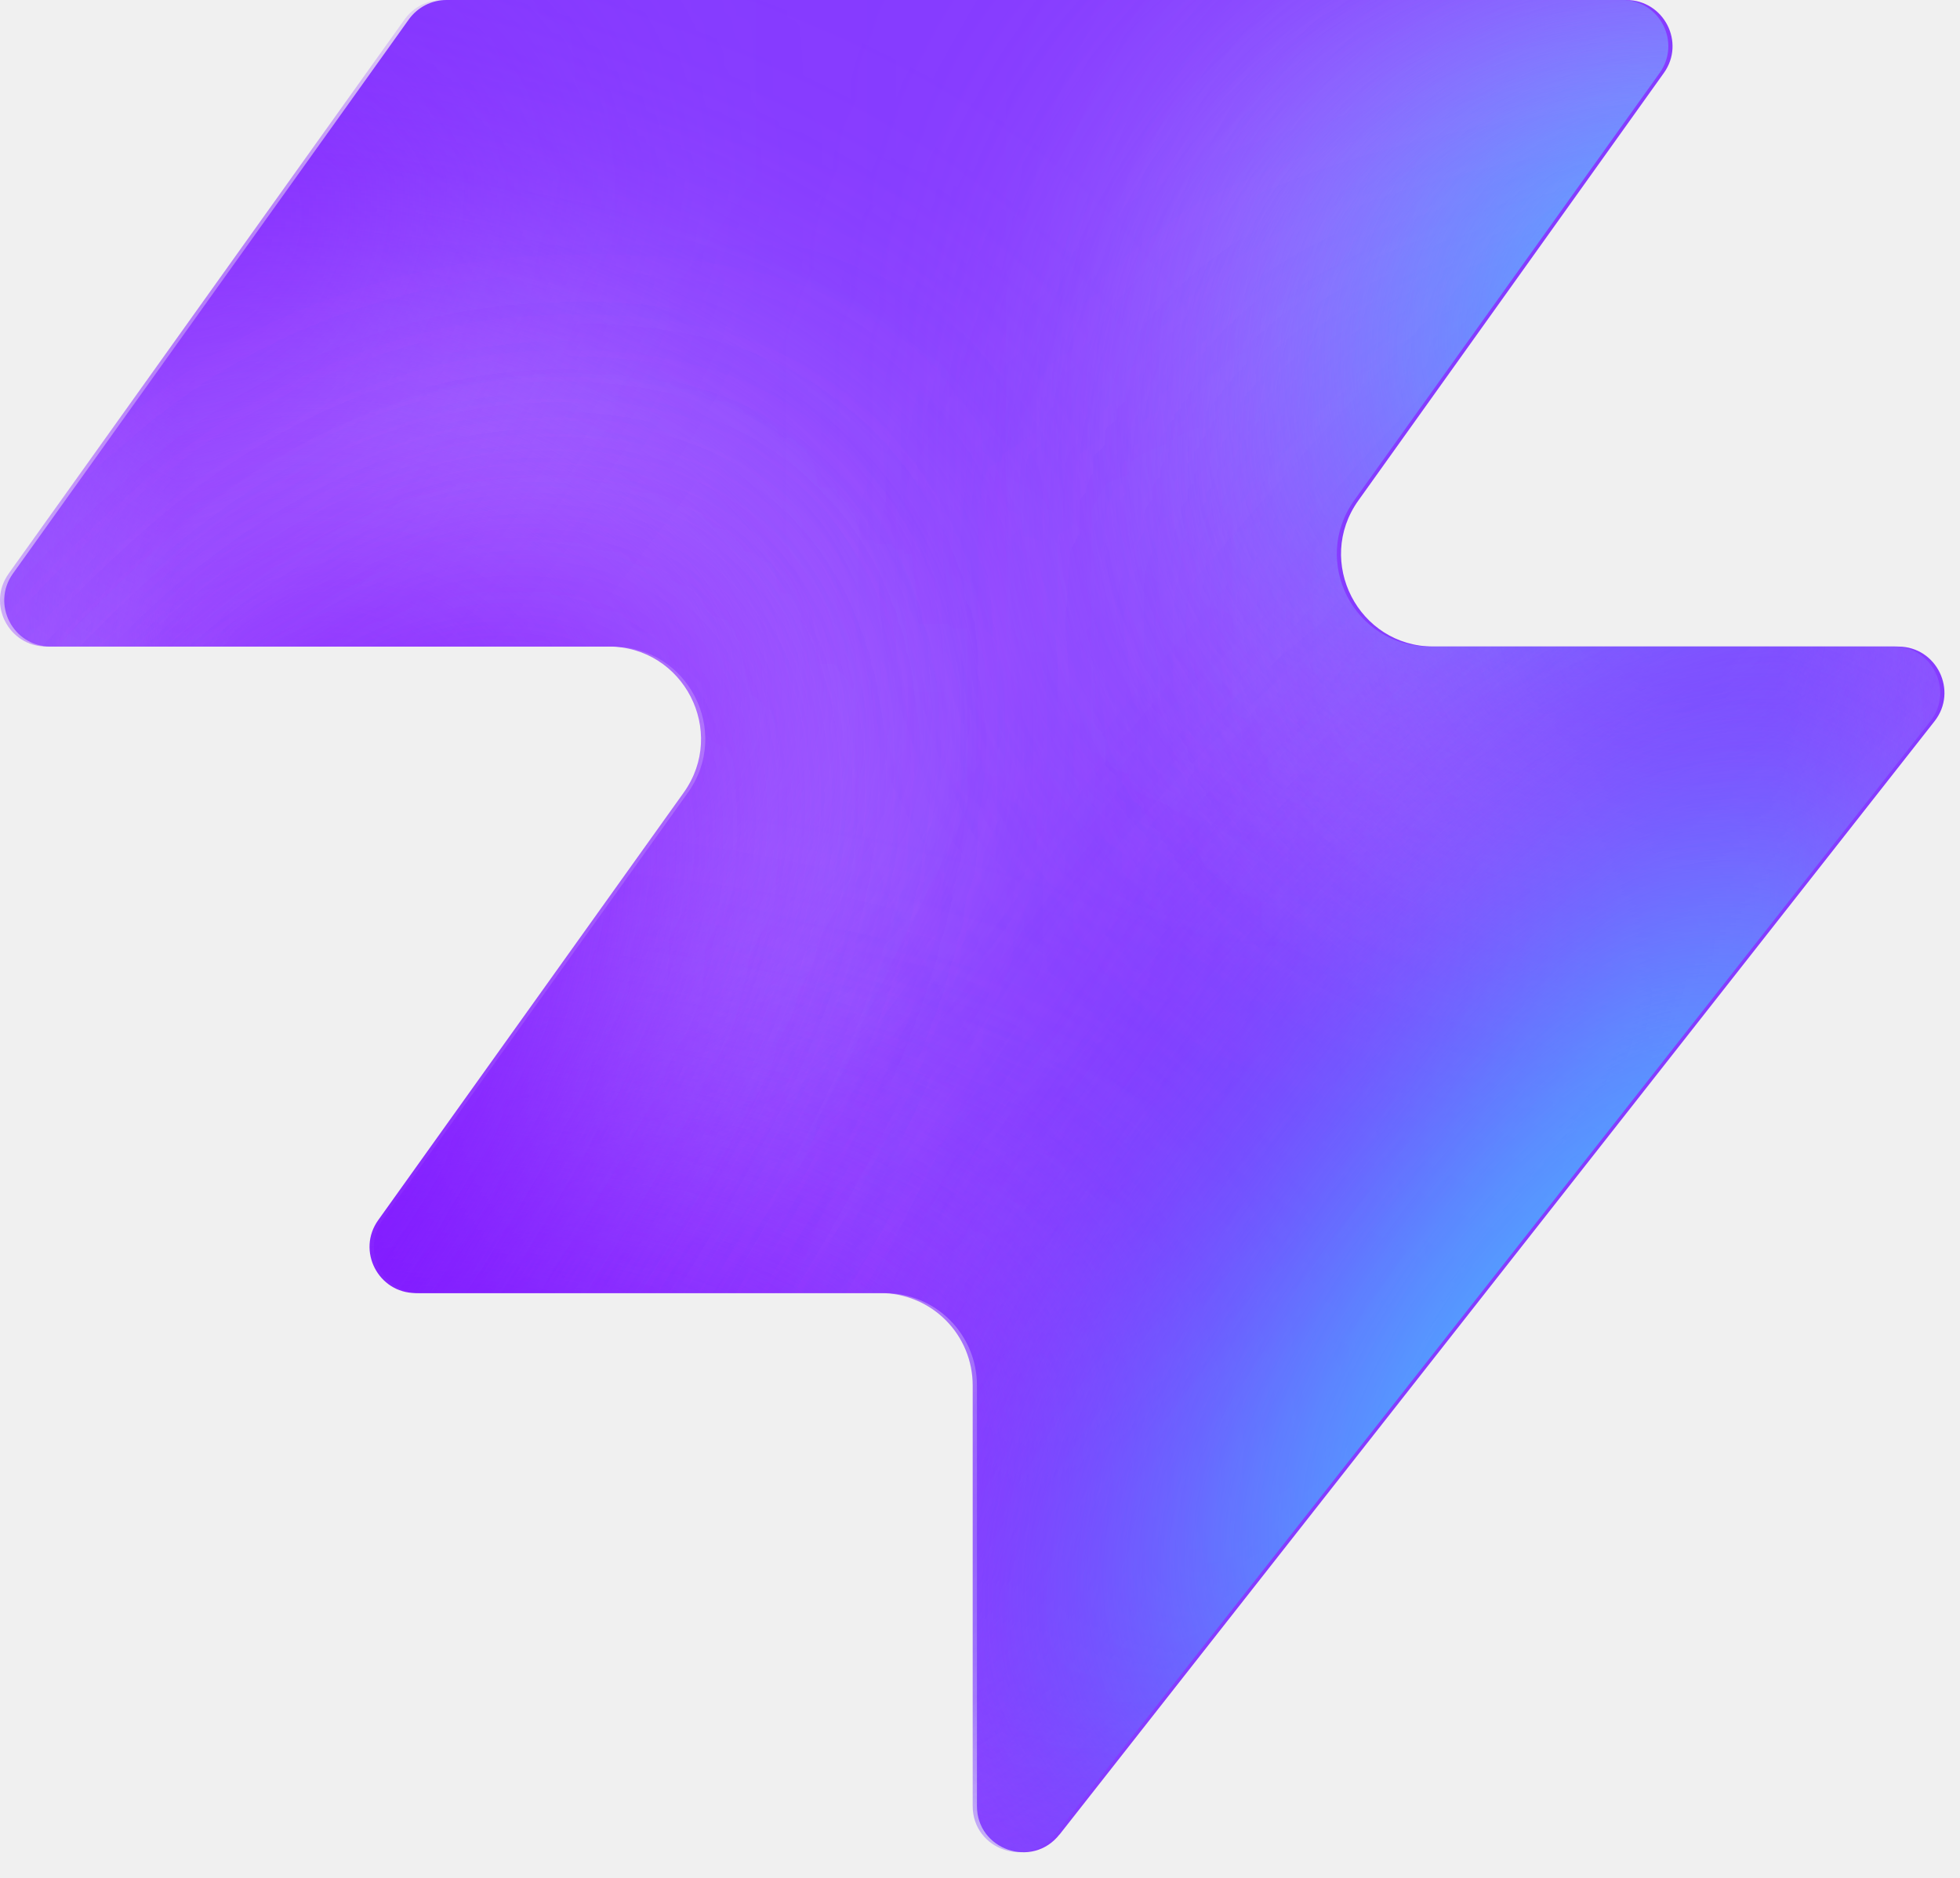
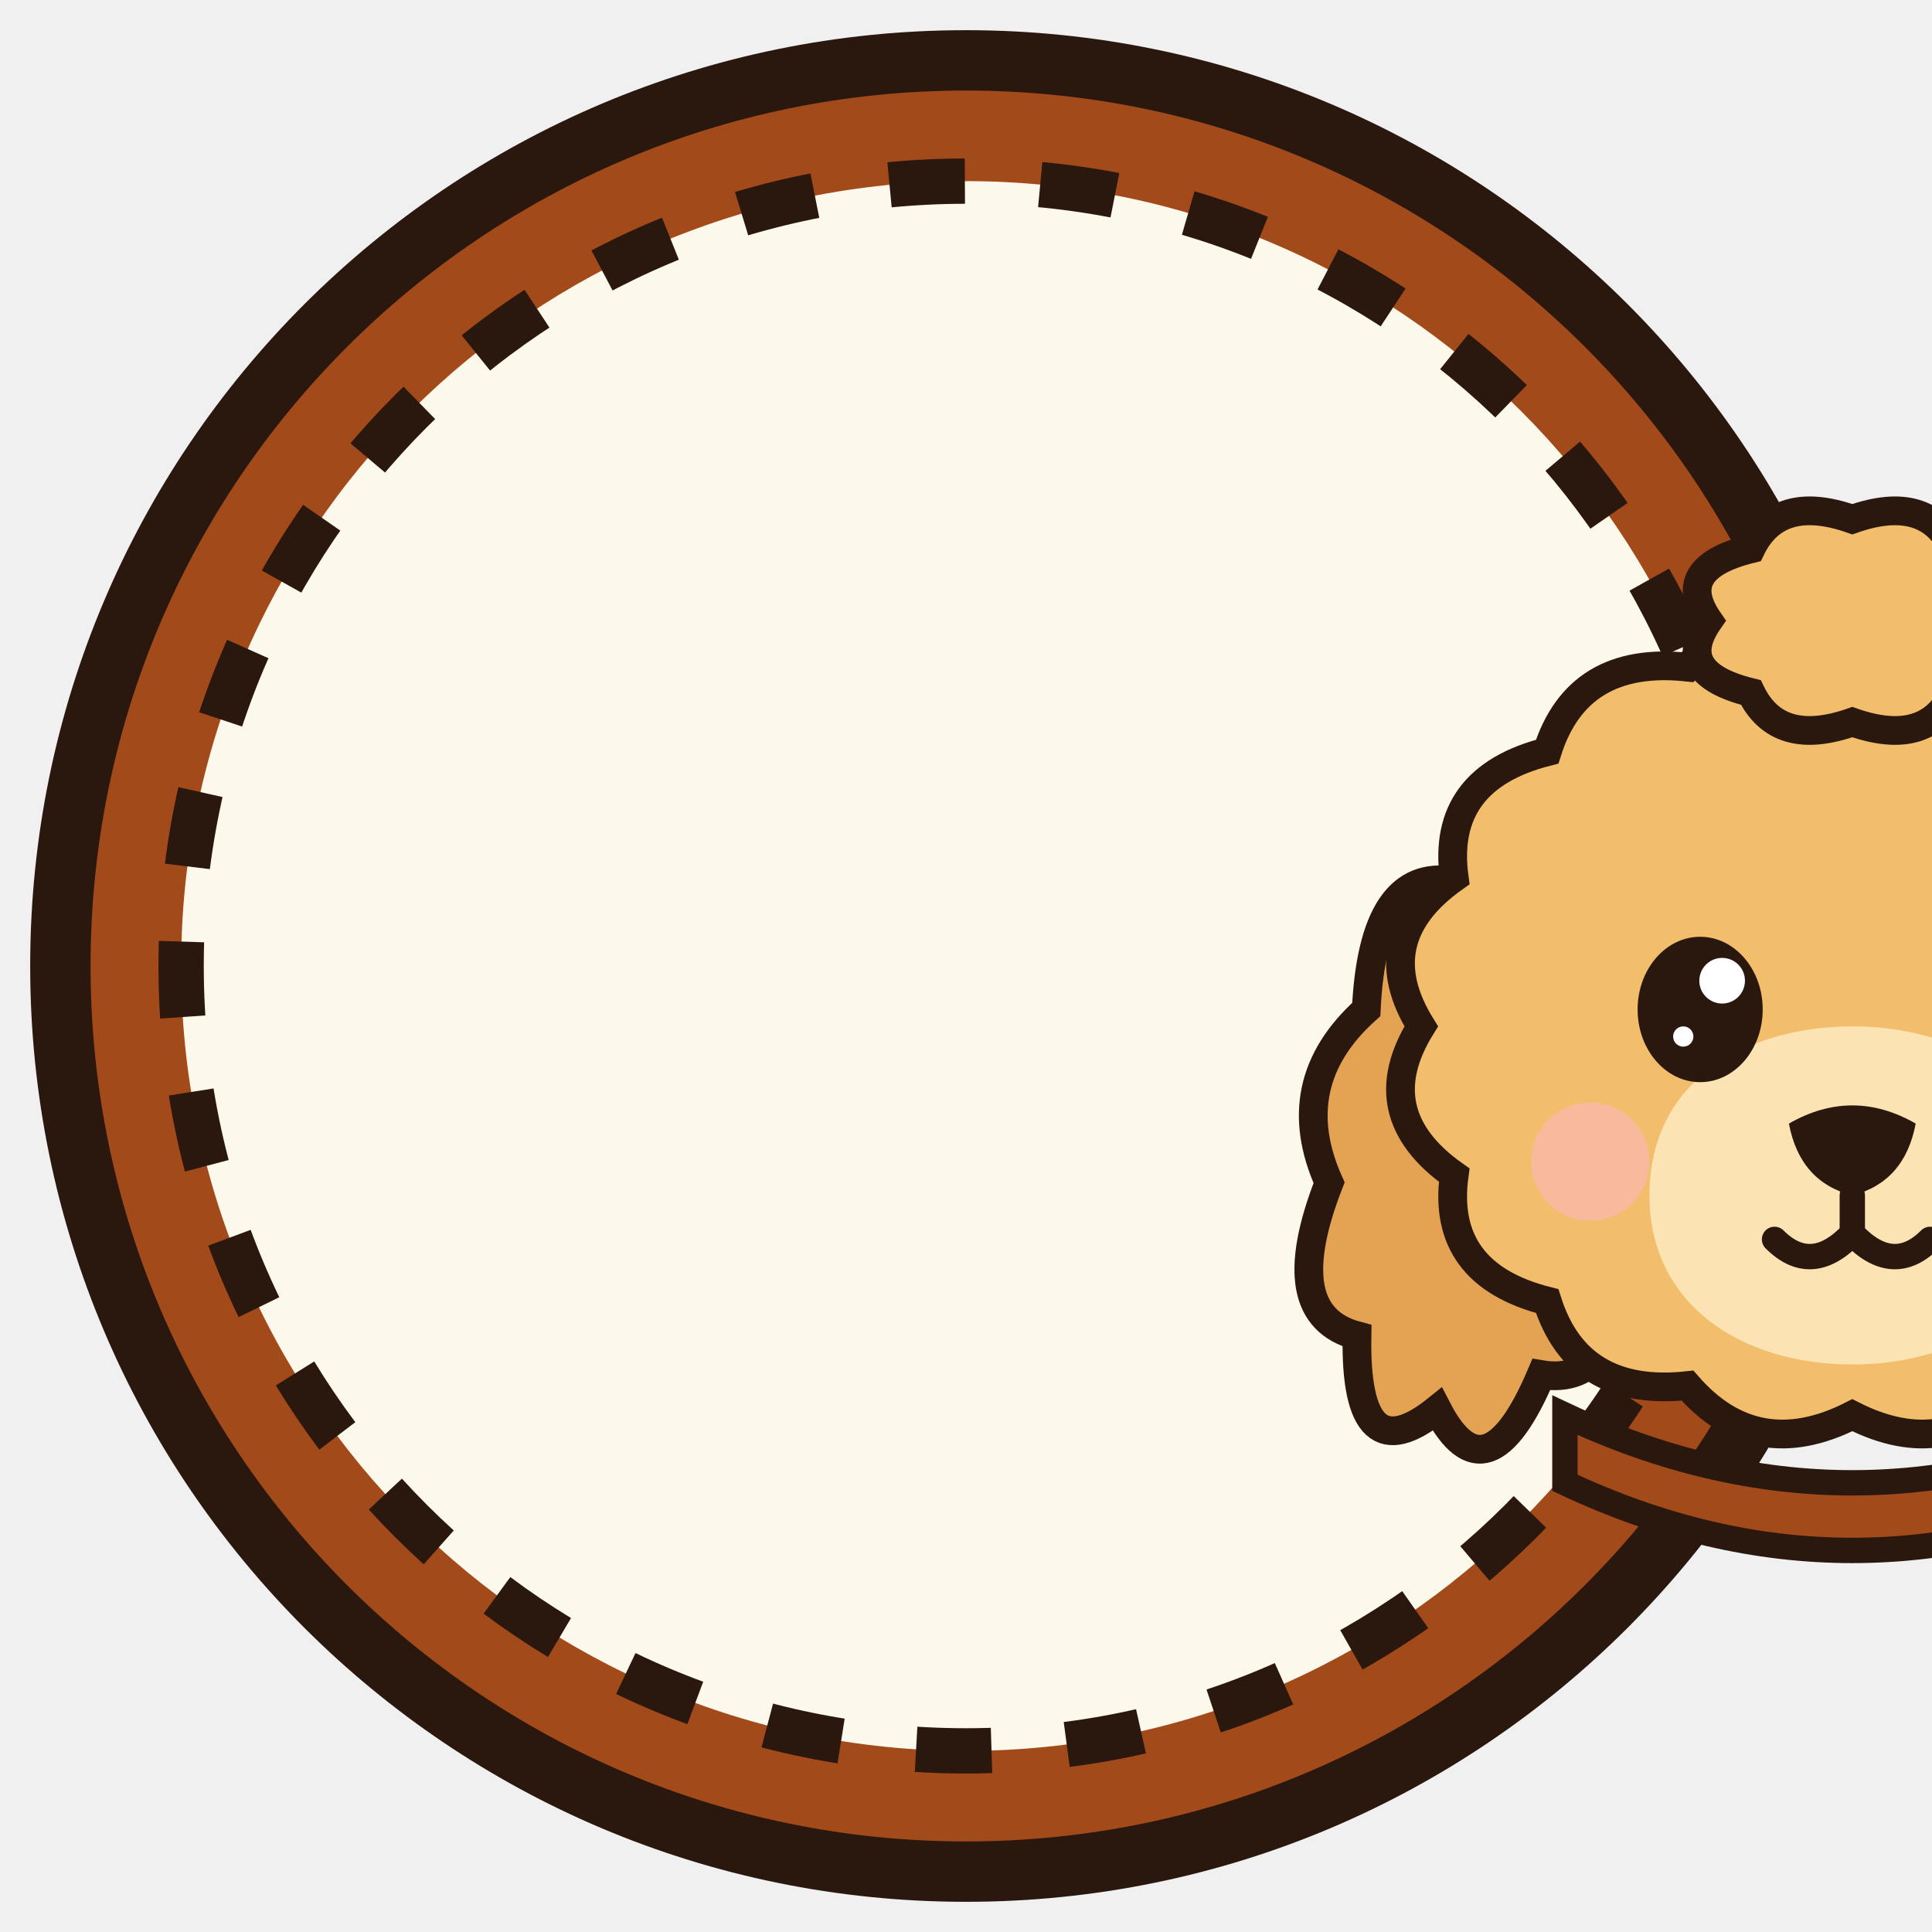
- <svg xmlns="http://www.w3.org/2000/svg" width="48" height="46" fill="none" viewBox="0 0 48 46">
-   <path fill="#863bff" d="M25.946 44.938c-.664.845-2.021.375-2.021-.698V33.937a2.26 2.26 0 0 0-2.262-2.262H10.287c-.92 0-1.456-1.04-.92-1.788l7.48-10.471c1.07-1.497 0-3.578-1.842-3.578H1.237c-.92 0-1.456-1.04-.92-1.788L10.013.474c.214-.297.556-.474.92-.474h28.894c.92 0 1.456 1.04.92 1.788l-7.48 10.471c-1.07 1.498 0 3.579 1.842 3.579h11.377c.943 0 1.473 1.088.89 1.83L25.947 44.94z" style="fill:#863bff;fill:color(display-p3 .525 .23 1);fill-opacity:1" />
-   <mask id="a" width="48" height="46" x="0" y="0" maskUnits="userSpaceOnUse" style="mask-type:alpha">
-     <path fill="#000" d="M25.842 44.938c-.664.844-2.021.375-2.021-.698V33.937a2.26 2.26 0 0 0-2.262-2.262H10.183c-.92 0-1.456-1.04-.92-1.788l7.48-10.471c1.07-1.498 0-3.579-1.842-3.579H1.133c-.92 0-1.456-1.04-.92-1.787L9.91.473c.214-.297.556-.474.92-.474h28.894c.92 0 1.456 1.04.92 1.788l-7.48 10.471c-1.07 1.498 0 3.578 1.842 3.578h11.377c.943 0 1.473 1.088.89 1.832L25.843 44.94z" style="fill:#000;fill-opacity:1" />
-   </mask>
-   <g mask="url(#a)">
-     <g filter="url(#b)">
-       <ellipse cx="5.508" cy="14.704" fill="#ede6ff" rx="5.508" ry="14.704" style="fill:#ede6ff;fill:color(display-p3 .927 .903 1);fill-opacity:1" transform="matrix(.00324 1 1 -.00324 -4.47 31.516)" />
-     </g>
-     <g filter="url(#c)">
-       <ellipse cx="10.399" cy="29.851" fill="#ede6ff" rx="10.399" ry="29.851" style="fill:#ede6ff;fill:color(display-p3 .927 .903 1);fill-opacity:1" transform="matrix(.00324 1 1 -.00324 -39.328 7.883)" />
-     </g>
-     <g filter="url(#d)">
-       <ellipse cx="5.508" cy="30.487" fill="#7e14ff" rx="5.508" ry="30.487" style="fill:#7e14ff;fill:color(display-p3 .492 .077 1);fill-opacity:1" transform="rotate(89.814 -25.913 -14.639)scale(1 -1)" />
-     </g>
-     <g filter="url(#e)">
-       <ellipse cx="5.508" cy="30.599" fill="#7e14ff" rx="5.508" ry="30.599" style="fill:#7e14ff;fill:color(display-p3 .492 .077 1);fill-opacity:1" transform="rotate(89.814 -32.644 -3.334)scale(1 -1)" />
-     </g>
-     <g filter="url(#f)">
-       <ellipse cx="5.508" cy="30.599" fill="#7e14ff" rx="5.508" ry="30.599" style="fill:#7e14ff;fill:color(display-p3 .492 .077 1);fill-opacity:1" transform="matrix(.00324 1 1 -.00324 -34.34 30.47)" />
-     </g>
-     <g filter="url(#g)">
-       <ellipse cx="14.072" cy="22.078" fill="#ede6ff" rx="14.072" ry="22.078" style="fill:#ede6ff;fill:color(display-p3 .927 .903 1);fill-opacity:1" transform="rotate(93.35 24.506 48.493)scale(-1 1)" />
-     </g>
-     <g filter="url(#h)">
-       <ellipse cx="3.47" cy="21.501" fill="#7e14ff" rx="3.47" ry="21.501" style="fill:#7e14ff;fill:color(display-p3 .492 .077 1);fill-opacity:1" transform="rotate(89.009 28.708 47.59)scale(-1 1)" />
-     </g>
-     <g filter="url(#i)">
-       <ellipse cx="3.47" cy="21.501" fill="#7e14ff" rx="3.47" ry="21.501" style="fill:#7e14ff;fill:color(display-p3 .492 .077 1);fill-opacity:1" transform="rotate(89.009 28.708 47.59)scale(-1 1)" />
-     </g>
-     <g filter="url(#j)">
-       <ellipse cx=".387" cy="8.972" fill="#7e14ff" rx="4.407" ry="29.108" style="fill:#7e14ff;fill:color(display-p3 .492 .077 1);fill-opacity:1" transform="rotate(39.51 .387 8.972)" />
-     </g>
-     <g filter="url(#k)">
-       <ellipse cx="47.523" cy="-6.092" fill="#7e14ff" rx="4.407" ry="29.108" style="fill:#7e14ff;fill:color(display-p3 .492 .077 1);fill-opacity:1" transform="rotate(37.892 47.523 -6.092)" />
-     </g>
-     <g filter="url(#l)">
-       <ellipse cx="41.412" cy="6.333" fill="#47bfff" rx="5.971" ry="9.665" style="fill:#47bfff;fill:color(display-p3 .28 .748 1);fill-opacity:1" transform="rotate(37.892 41.412 6.333)" />
-     </g>
-     <g filter="url(#m)">
-       <ellipse cx="-1.879" cy="38.332" fill="#7e14ff" rx="4.407" ry="29.108" style="fill:#7e14ff;fill:color(display-p3 .492 .077 1);fill-opacity:1" transform="rotate(37.892 -1.88 38.332)" />
-     </g>
-     <g filter="url(#n)">
-       <ellipse cx="-1.879" cy="38.332" fill="#7e14ff" rx="4.407" ry="29.108" style="fill:#7e14ff;fill:color(display-p3 .492 .077 1);fill-opacity:1" transform="rotate(37.892 -1.88 38.332)" />
-     </g>
-     <g filter="url(#o)">
-       <ellipse cx="35.651" cy="29.907" fill="#7e14ff" rx="4.407" ry="29.108" style="fill:#7e14ff;fill:color(display-p3 .492 .077 1);fill-opacity:1" transform="rotate(37.892 35.651 29.907)" />
-     </g>
-     <g filter="url(#p)">
-       <ellipse cx="38.418" cy="32.4" fill="#47bfff" rx="5.971" ry="15.297" style="fill:#47bfff;fill:color(display-p3 .28 .748 1);fill-opacity:1" transform="rotate(37.892 38.418 32.4)" />
-     </g>
+ <svg xmlns="http://www.w3.org/2000/svg" viewBox="0 0 64 64">
+   <circle cx="32" cy="32" r="30" fill="#a24a1a" stroke="#2a170e" stroke-width="2" />
+   <circle cx="32" cy="32" r="26" fill="#fdf8ec" stroke="#2a170e" stroke-width="1.5" stroke-dasharray="2.5 2.5" />
+   <g transform="translate(2, 6) scale(0.28)">
+     <path d="M178 146 Q212 162 246 146 L246 154 Q212 170 178 154 Z" fill="#a24a1a" stroke="#2a170e" stroke-width="3" />
+     <path d="M177.1 78.7Q186.9 70.8 186.6 87.4Q196.0 89.9 189.9 105.5Q195.2 117.3 185.5 126.0Q184.7 142.8 175.2 141.2Q168.7 156.5 162.9 145.3Q153.1 153.2 153.4 136.6Q144.0 134.1 150.1 118.5Q144.8 106.7 154.5 98.0Q155.3 81.2 164.8 82.8Q171.3 67.5 177.1 78.7Z" fill="#e4a352" stroke="#2a170e" stroke-width="3.4" />
+     <path d="M246.9 78.7Q252.7 67.5 259.2 82.8Q268.7 81.2 269.5 98.0Q279.2 106.7 273.9 118.5Q280.0 134.1 270.6 136.6Q270.9 153.2 261.1 145.3Q255.3 156.5 248.8 141.2Q239.3 142.8 238.5 126.0Q228.8 117.3 234.1 105.5Q228.0 89.9 237.4 87.4Q237.1 70.8 246.9 78.7Z" fill="#e4a352" stroke="#2a170e" stroke-width="3.4" />
+     <path d="M212.0 54.0Q223.4 48.2 231.5 57.5Q244.5 56.1 248.1 67.5Q260.7 70.7 259.1 82.4Q269.4 89.7 263.0 100.0Q269.4 110.3 259.1 117.6Q260.7 129.3 248.1 132.5Q244.5 143.9 231.5 142.5Q223.4 151.8 212.0 146.0Q200.6 151.8 192.5 142.5Q179.5 143.9 175.9 132.5Q163.3 129.3 164.9 117.6Q154.6 110.3 161.0 100.0Q154.6 89.7 164.9 82.4Q163.3 70.7 175.9 67.5Q179.5 56.1 192.5 57.5Q200.6 48.2 212.0 54.0Z" fill="#f2be6b" stroke="#2a170e" stroke-width="3.4" />
+     <path d="M195.0 52.0Q190.7 45.8 200.0 43.5Q203.2 36.9 212.0 40.0Q220.8 36.9 224.0 43.5Q233.3 45.8 229.0 52.0Q233.3 58.2 224.0 60.5Q220.8 67.1 212.0 64.0Q203.2 67.1 200.0 60.5Q190.7 58.2 195.0 52.0Z" fill="#f2be6b" stroke="#2a170e" stroke-width="3.4" />
+     <path d="M188 120 C188 106 200 100 212 100 C224 100 236 106 236 120 C236 133 225 140 212 140 C199 140 188 133 188 120 Z" fill="#fbe3b4" />
+     <circle cx="181" cy="116" r="7" fill="#f9b9a6" opacity="0.85" />
+     <circle cx="243" cy="116" r="7" fill="#f9b9a6" opacity="0.85" />
+     <ellipse cx="194" cy="98" rx="7.4" ry="8.6" fill="#2a170e" />
+     <ellipse cx="230" cy="98" rx="7.4" ry="8.6" fill="#2a170e" />
+     <circle cx="196.6" cy="94.6" r="2.7" fill="#fff" />
+     <circle cx="232.6" cy="94.6" r="2.7" fill="#fff" />
+     <circle cx="192" cy="101.2" r="1.2" fill="#fff" />
+     <circle cx="228" cy="101.2" r="1.2" fill="#fff" />
+     <path d="M204.5 111.5 Q212 107.2 219.5 111.5 Q218.2 118.4 212 120 Q205.8 118.4 204.5 111.5 Z" fill="#2a170e" />
+     <path d="M212 120 V124.5 M212 124.5 Q207.2 129.6 202.8 125.2 M212 124.5 Q216.8 129.6 221.2 125.2" stroke="#2a170e" stroke-width="3" stroke-linecap="round" fill="none" />
  </g>
-   <defs>
-     <filter id="b" width="60.045" height="41.654" x="-19.77" y="16.149" color-interpolation-filters="sRGB" filterUnits="userSpaceOnUse">
-       <feFlood flood-opacity="0" result="BackgroundImageFix" />
-       <feBlend in="SourceGraphic" in2="BackgroundImageFix" result="shape" />
-       <feGaussianBlur result="effect1_foregroundBlur_2002_17158" stdDeviation="7.659" />
-     </filter>
-     <filter id="c" width="90.34" height="51.437" x="-54.613" y="-7.533" color-interpolation-filters="sRGB" filterUnits="userSpaceOnUse">
-       <feFlood flood-opacity="0" result="BackgroundImageFix" />
-       <feBlend in="SourceGraphic" in2="BackgroundImageFix" result="shape" />
-       <feGaussianBlur result="effect1_foregroundBlur_2002_17158" stdDeviation="7.659" />
-     </filter>
-     <filter id="d" width="79.355" height="29.4" x="-49.64" y="2.03" color-interpolation-filters="sRGB" filterUnits="userSpaceOnUse">
-       <feFlood flood-opacity="0" result="BackgroundImageFix" />
-       <feBlend in="SourceGraphic" in2="BackgroundImageFix" result="shape" />
-       <feGaussianBlur result="effect1_foregroundBlur_2002_17158" stdDeviation="4.596" />
-     </filter>
-     <filter id="e" width="79.579" height="29.4" x="-45.045" y="20.029" color-interpolation-filters="sRGB" filterUnits="userSpaceOnUse">
-       <feFlood flood-opacity="0" result="BackgroundImageFix" />
-       <feBlend in="SourceGraphic" in2="BackgroundImageFix" result="shape" />
-       <feGaussianBlur result="effect1_foregroundBlur_2002_17158" stdDeviation="4.596" />
-     </filter>
-     <filter id="f" width="79.579" height="29.4" x="-43.513" y="21.178" color-interpolation-filters="sRGB" filterUnits="userSpaceOnUse">
-       <feFlood flood-opacity="0" result="BackgroundImageFix" />
-       <feBlend in="SourceGraphic" in2="BackgroundImageFix" result="shape" />
-       <feGaussianBlur result="effect1_foregroundBlur_2002_17158" stdDeviation="4.596" />
-     </filter>
-     <filter id="g" width="74.749" height="58.852" x="15.756" y="-17.901" color-interpolation-filters="sRGB" filterUnits="userSpaceOnUse">
-       <feFlood flood-opacity="0" result="BackgroundImageFix" />
-       <feBlend in="SourceGraphic" in2="BackgroundImageFix" result="shape" />
-       <feGaussianBlur result="effect1_foregroundBlur_2002_17158" stdDeviation="7.659" />
-     </filter>
-     <filter id="h" width="61.377" height="25.362" x="23.548" y="2.284" color-interpolation-filters="sRGB" filterUnits="userSpaceOnUse">
-       <feFlood flood-opacity="0" result="BackgroundImageFix" />
-       <feBlend in="SourceGraphic" in2="BackgroundImageFix" result="shape" />
-       <feGaussianBlur result="effect1_foregroundBlur_2002_17158" stdDeviation="4.596" />
-     </filter>
-     <filter id="i" width="61.377" height="25.362" x="23.548" y="2.284" color-interpolation-filters="sRGB" filterUnits="userSpaceOnUse">
-       <feFlood flood-opacity="0" result="BackgroundImageFix" />
-       <feBlend in="SourceGraphic" in2="BackgroundImageFix" result="shape" />
-       <feGaussianBlur result="effect1_foregroundBlur_2002_17158" stdDeviation="4.596" />
-     </filter>
-     <filter id="j" width="56.045" height="63.649" x="-27.636" y="-22.853" color-interpolation-filters="sRGB" filterUnits="userSpaceOnUse">
-       <feFlood flood-opacity="0" result="BackgroundImageFix" />
-       <feBlend in="SourceGraphic" in2="BackgroundImageFix" result="shape" />
-       <feGaussianBlur result="effect1_foregroundBlur_2002_17158" stdDeviation="4.596" />
-     </filter>
-     <filter id="k" width="54.814" height="64.646" x="20.116" y="-38.415" color-interpolation-filters="sRGB" filterUnits="userSpaceOnUse">
-       <feFlood flood-opacity="0" result="BackgroundImageFix" />
-       <feBlend in="SourceGraphic" in2="BackgroundImageFix" result="shape" />
-       <feGaussianBlur result="effect1_foregroundBlur_2002_17158" stdDeviation="4.596" />
-     </filter>
-     <filter id="l" width="33.541" height="35.313" x="24.641" y="-11.323" color-interpolation-filters="sRGB" filterUnits="userSpaceOnUse">
-       <feFlood flood-opacity="0" result="BackgroundImageFix" />
-       <feBlend in="SourceGraphic" in2="BackgroundImageFix" result="shape" />
-       <feGaussianBlur result="effect1_foregroundBlur_2002_17158" stdDeviation="4.596" />
-     </filter>
-     <filter id="m" width="54.814" height="64.646" x="-29.286" y="6.009" color-interpolation-filters="sRGB" filterUnits="userSpaceOnUse">
-       <feFlood flood-opacity="0" result="BackgroundImageFix" />
-       <feBlend in="SourceGraphic" in2="BackgroundImageFix" result="shape" />
-       <feGaussianBlur result="effect1_foregroundBlur_2002_17158" stdDeviation="4.596" />
-     </filter>
-     <filter id="n" width="54.814" height="64.646" x="-29.286" y="6.009" color-interpolation-filters="sRGB" filterUnits="userSpaceOnUse">
-       <feFlood flood-opacity="0" result="BackgroundImageFix" />
-       <feBlend in="SourceGraphic" in2="BackgroundImageFix" result="shape" />
-       <feGaussianBlur result="effect1_foregroundBlur_2002_17158" stdDeviation="4.596" />
-     </filter>
-     <filter id="o" width="54.814" height="64.646" x="8.244" y="-2.416" color-interpolation-filters="sRGB" filterUnits="userSpaceOnUse">
-       <feFlood flood-opacity="0" result="BackgroundImageFix" />
-       <feBlend in="SourceGraphic" in2="BackgroundImageFix" result="shape" />
-       <feGaussianBlur result="effect1_foregroundBlur_2002_17158" stdDeviation="4.596" />
-     </filter>
-     <filter id="p" width="39.409" height="43.623" x="18.713" y="10.588" color-interpolation-filters="sRGB" filterUnits="userSpaceOnUse">
-       <feFlood flood-opacity="0" result="BackgroundImageFix" />
-       <feBlend in="SourceGraphic" in2="BackgroundImageFix" result="shape" />
-       <feGaussianBlur result="effect1_foregroundBlur_2002_17158" stdDeviation="4.596" />
-     </filter>
-   </defs>
</svg>
